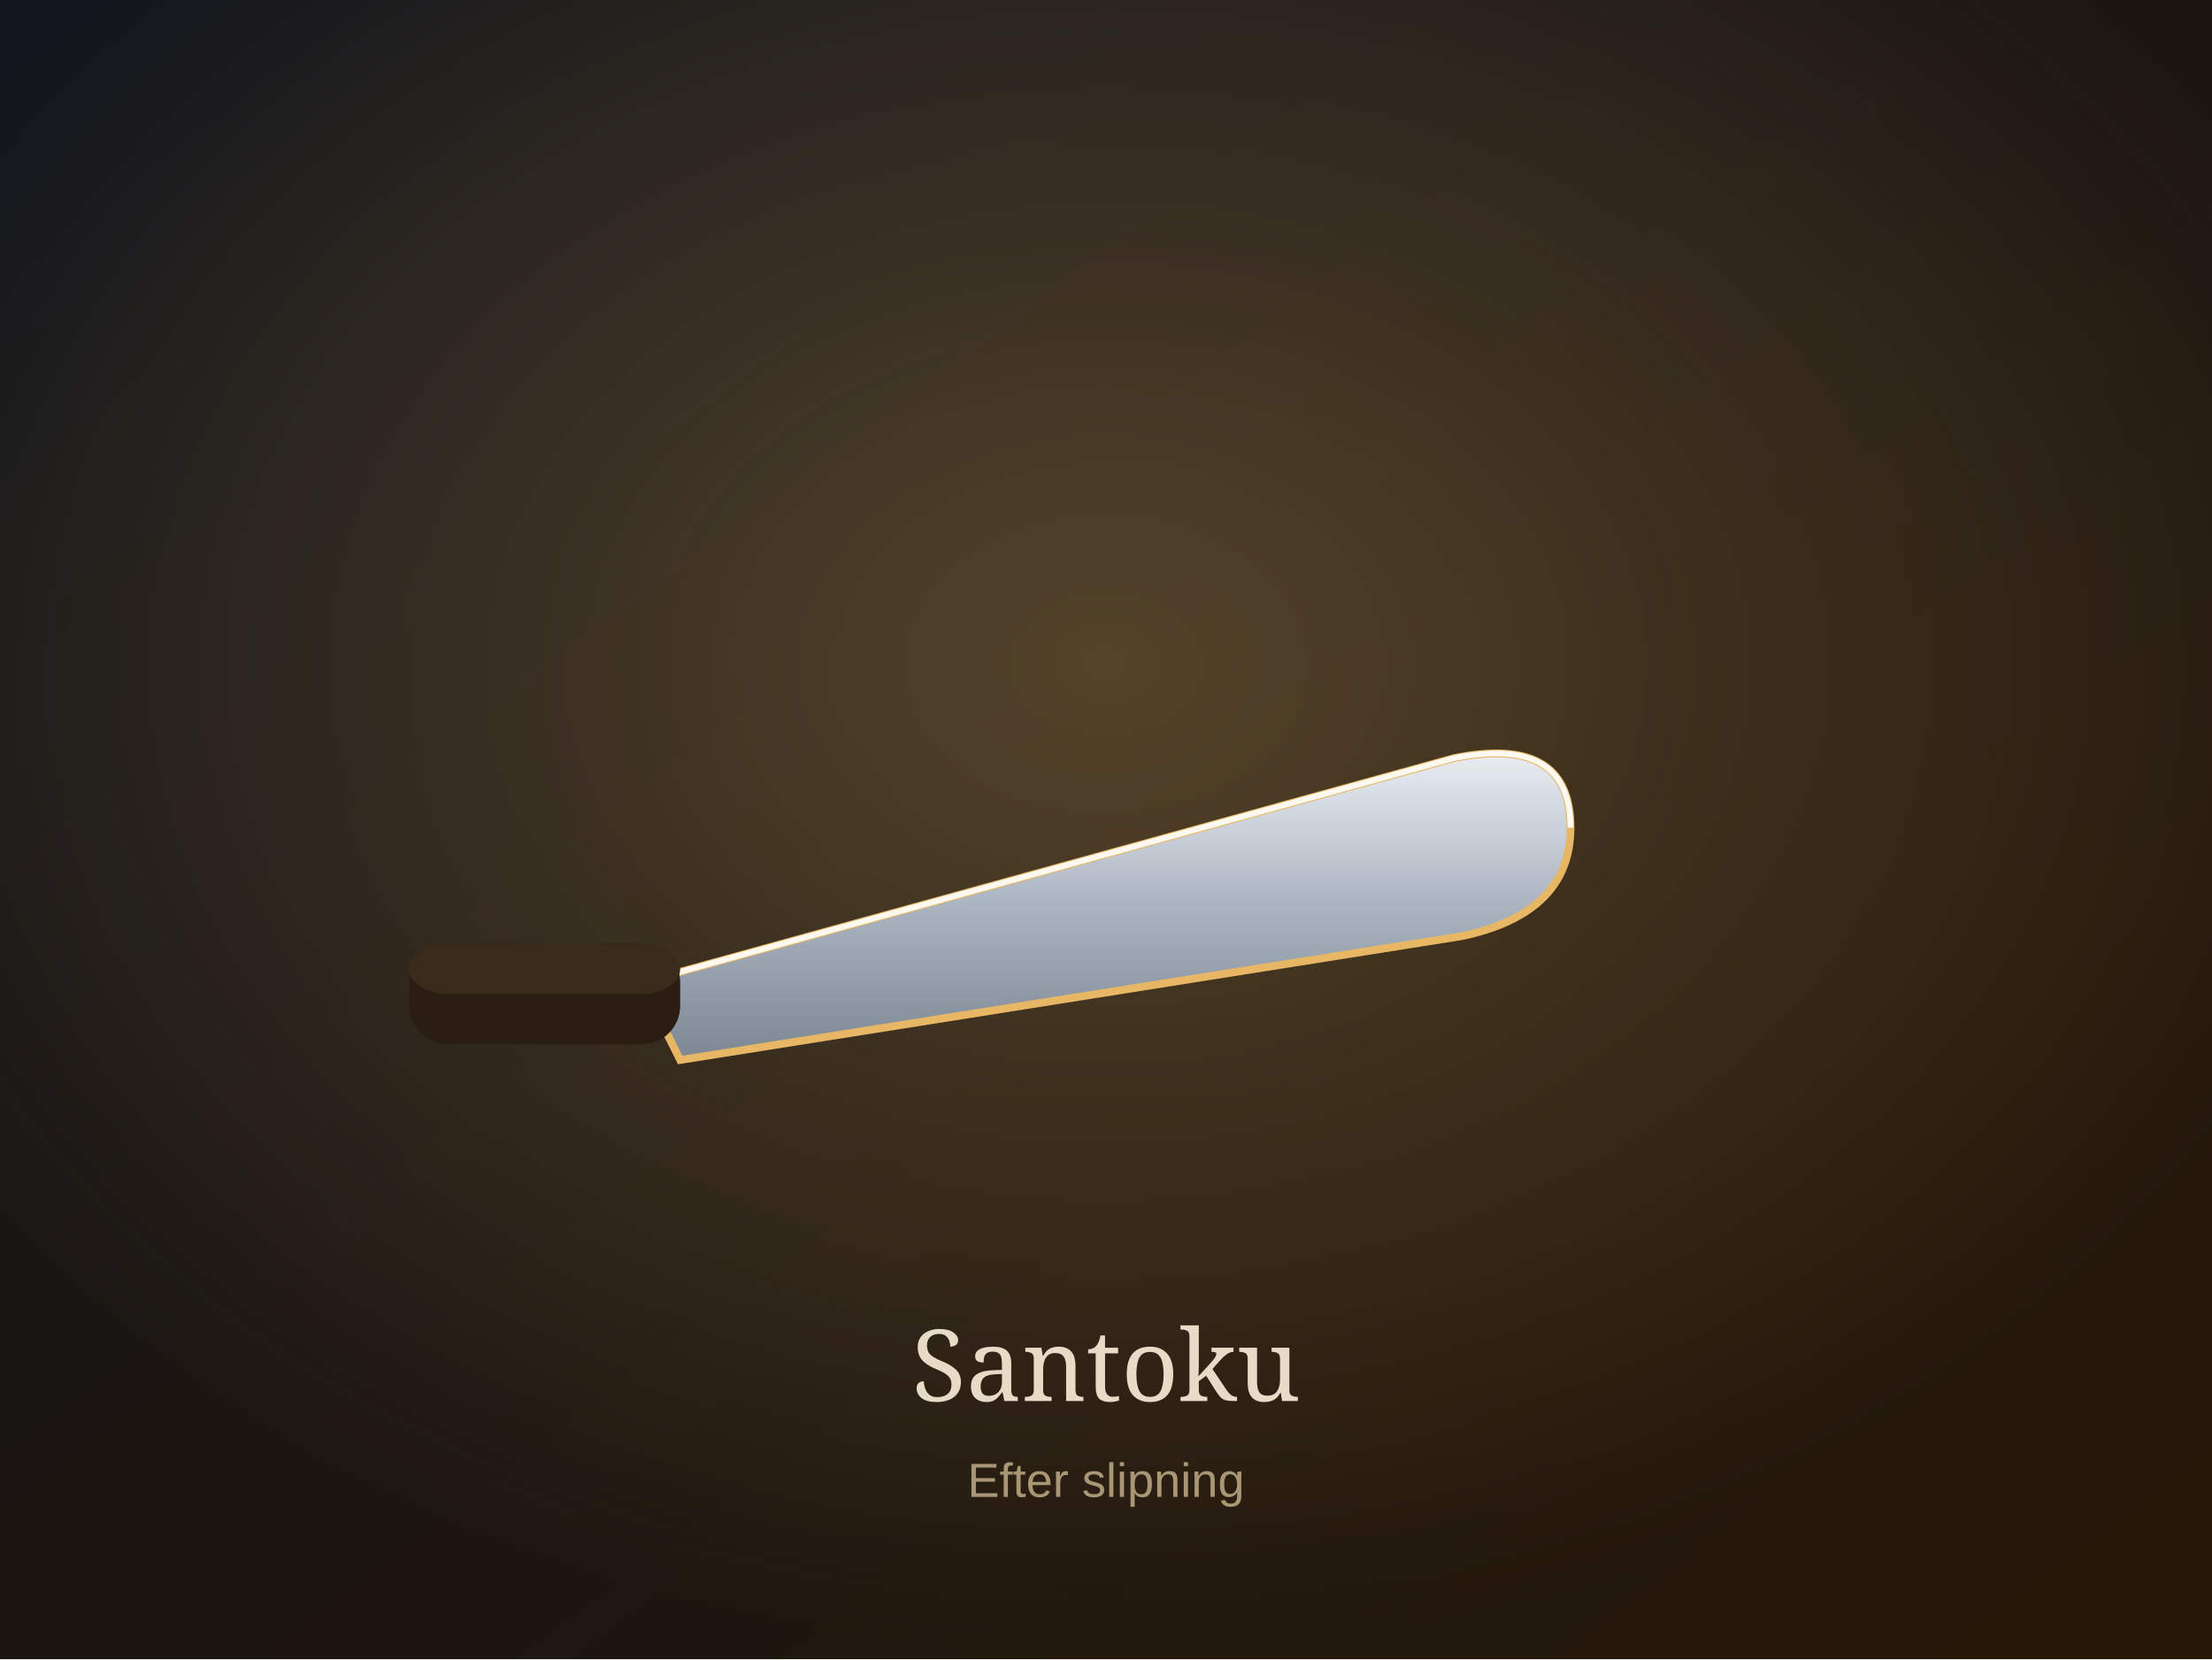
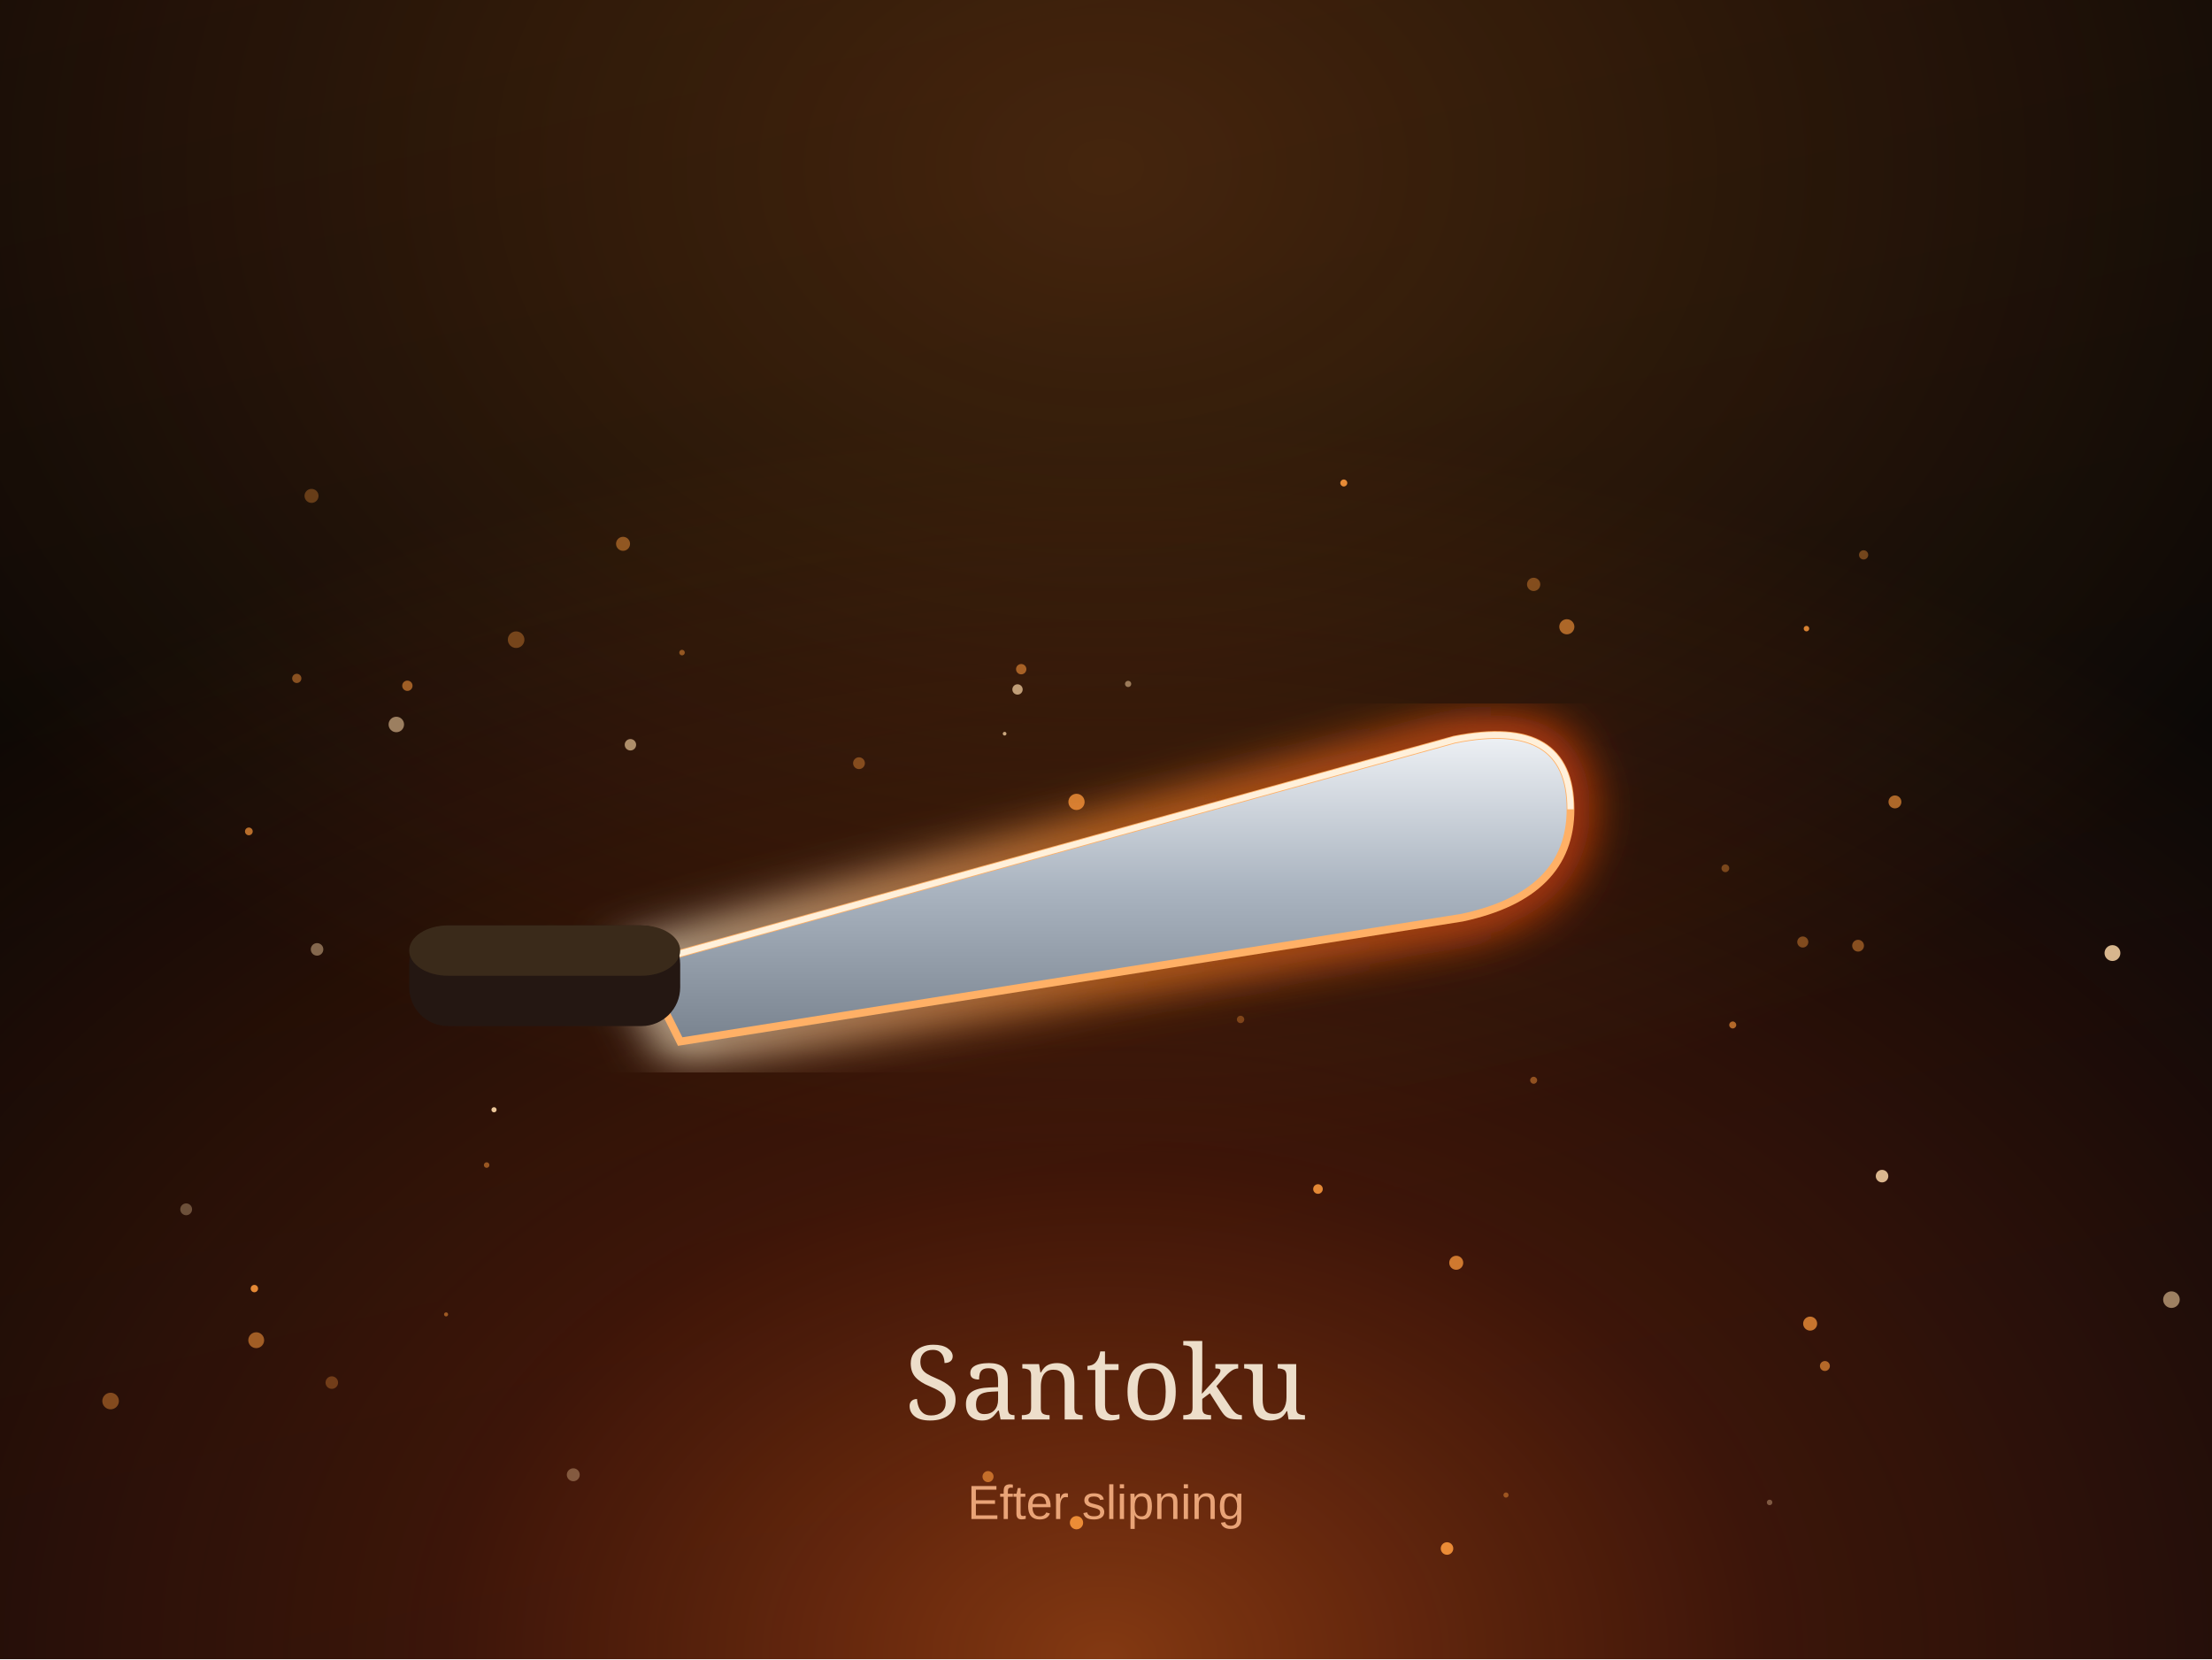
<svg xmlns="http://www.w3.org/2000/svg" viewBox="0 0 1200 900" width="1200" height="900">
  <defs>
-     <linearGradient id="bg" x1="0" y1="0" x2="1" y2="1">
-       <stop offset="0" stop-color="#13161d" />
-       <stop offset="1" stop-color="#241606" />
+     <linearGradient id="bg" x1="0" y1="0" x2="0.3" y2="1">
+       <stop offset="0" stop-color="#140a05" />
+       <stop offset="0.55" stop-color="#0c0805" />
+       <stop offset="1" stop-color="#080709" />
    </linearGradient>
    <linearGradient id="steel" x1="0" y1="0" x2="0" y2="1">
-       <stop offset="0" stop-color="#e9edf2" />
+       <stop offset="0" stop-color="#eef1f5" />
      <stop offset="0.5" stop-color="#aab4c0" />
-       <stop offset="1" stop-color="#7d8794" />
+       <stop offset="1" stop-color="#79838f" />
    </linearGradient>
-     <radialGradient id="glow" cx="0.5" cy="0.4" r="0.6">
-       <stop offset="0" stop-color="#E7B765" stop-opacity="0.28" />
-       <stop offset="1" stop-color="#E7B765" stop-opacity="0" />
+     <linearGradient id="hotedge" x1="0" y1="0" x2="1" y2="0">
+       <stop offset="0" stop-color="#fff3d6" />
+       <stop offset="0.5" stop-color="#ff8a2b" />
+       <stop offset="1" stop-color="#f2480c" />
+     </linearGradient>
+     <radialGradient id="forge" cx="0.5" cy="1" r="0.75">
+       <stop offset="0" stop-color="#ff6a1a" stop-opacity="0.5" />
+       <stop offset="0.4" stop-color="#f2480c" stop-opacity="0.22" />
+       <stop offset="1" stop-color="#f2480c" stop-opacity="0" />
    </radialGradient>
+     <radialGradient id="topglow" cx="0.5" cy="0.1" r="0.6">
+       <stop offset="0" stop-color="#FF8A2B" stop-opacity="0.22" />
+       <stop offset="1" stop-color="#FF8A2B" stop-opacity="0" />
+     </radialGradient>
+     <filter id="soft">
+       <feGaussianBlur stdDeviation="6" />
+     </filter>
  </defs>
  <rect width="1200" height="900" fill="url(#bg)" />
-   <rect width="1200" height="900" fill="url(#glow)" />
-   <g transform="translate(600 470) scale(2.1)">
-     <path d="M-120 30 L90 -28 Q120 -34 120 -10 Q120 12 92 18 L-110 50 Z" fill="url(#steel)" stroke="#E7B765" stroke-width="2" />
-     <path d="M-120 30 L90 -28 Q120 -34 120 -10" fill="none" stroke="#ffffff" stroke-width="1.5" opacity="0.9" />
-     <rect x="-180" y="20" width="70" height="26" rx="10" fill="#2a1d12" />
+   <rect width="1200" height="900" fill="url(#forge)" />
+   <rect width="1200" height="900" fill="url(#topglow)" />
+   <circle cx="338" cy="295" r="3.8" fill="#ff9a3c" opacity="0.48" />
+   <circle cx="817" cy="811" r="1.4" fill="#ff9a3c" opacity="0.44" />
+   <circle cx="980" cy="341" r="1.5" fill="#ff9a3c" opacity="0.82" />
+   <circle cx="990" cy="741" r="2.7" fill="#ff9a3c" opacity="0.63" />
+   <circle cx="832" cy="317" r="3.6" fill="#ff9a3c" opacity="0.41" />
+   <circle cx="180" cy="750" r="3.4" fill="#ff9a3c" opacity="0.31" />
+   <circle cx="264" cy="632" r="1.5" fill="#ff9a3c" opacity="0.50" />
+   <circle cx="536" cy="801" r="3.0" fill="#ff9a3c" opacity="0.62" />
+   <circle cx="936" cy="471" r="2.1" fill="#ff9a3c" opacity="0.38" />
+   <circle cx="161" cy="368" r="2.5" fill="#ff9a3c" opacity="0.47" />
+   <circle cx="729" cy="262" r="1.9" fill="#ff9a3c" opacity="0.88" />
+   <circle cx="448" cy="502" r="3.4" fill="#ff9a3c" opacity="0.83" />
+   <circle cx="280" cy="347" r="4.5" fill="#ff9a3c" opacity="0.36" />
+   <circle cx="1011" cy="301" r="2.5" fill="#ff9a3c" opacity="0.38" />
+   <circle cx="715" cy="645" r="2.6" fill="#ff9a3c" opacity="0.86" />
+   <circle cx="221" cy="372" r="2.8" fill="#ff9a3c" opacity="0.56" />
+   <circle cx="982" cy="718" r="3.8" fill="#ff9a3c" opacity="0.73" />
+   <circle cx="138" cy="699" r="2.0" fill="#ff9a3c" opacity="0.87" />
+   <circle cx="785" cy="840" r="3.4" fill="#ff9a3c" opacity="0.87" />
+   <circle cx="242" cy="713" r="1.1" fill="#ff9a3c" opacity="0.52" />
+   <circle cx="716" cy="464" r="4.1" fill="#ff9a3c" opacity="0.65" />
+   <circle cx="370" cy="354" r="1.5" fill="#ff9a3c" opacity="0.49" />
+   <circle cx="790" cy="685" r="3.8" fill="#ff9a3c" opacity="0.75" />
+   <circle cx="850" cy="340" r="4.1" fill="#ff9a3c" opacity="0.61" />
+   <circle cx="978" cy="511" r="3.0" fill="#ff9a3c" opacity="0.42" />
+   <circle cx="1028" cy="435" r="3.5" fill="#ff9a3c" opacity="0.63" />
+   <circle cx="139" cy="727" r="4.3" fill="#ff9a3c" opacity="0.55" />
+   <circle cx="1008" cy="513" r="3.2" fill="#ff9a3c" opacity="0.46" />
+   <circle cx="554" cy="363" r="2.8" fill="#ff9a3c" opacity="0.56" />
+   <circle cx="584" cy="826" r="3.6" fill="#ff9a3c" opacity="0.87" />
+   <circle cx="60" cy="760" r="4.5" fill="#ff9a3c" opacity="0.42" />
+   <circle cx="169" cy="269" r="3.8" fill="#ff9a3c" opacity="0.32" />
+   <circle cx="584" cy="435" r="4.4" fill="#ff9a3c" opacity="0.76" />
+   <circle cx="135" cy="451" r="2.1" fill="#ff9a3c" opacity="0.68" />
+   <circle cx="673" cy="553" r="2.0" fill="#ff9a3c" opacity="0.34" />
+   <circle cx="940" cy="556" r="1.9" fill="#ff9a3c" opacity="0.64" />
+   <circle cx="832" cy="586" r="1.9" fill="#ff9a3c" opacity="0.46" />
+   <circle cx="466" cy="414" r="3.2" fill="#ff9a3c" opacity="0.40" />
+   <circle cx="960" cy="815" r="1.5" fill="#ffd9a8" opacity="0.35" />
+   <circle cx="1178" cy="705" r="4.5" fill="#ffd9a8" opacity="0.56" />
+   <circle cx="311" cy="800" r="3.5" fill="#ffd9a8" opacity="0.34" />
+   <circle cx="342" cy="404" r="3.1" fill="#ffd9a8" opacity="0.61" />
+   <circle cx="545" cy="398" r="1.0" fill="#ffd9a8" opacity="0.74" />
+   <circle cx="552" cy="374" r="2.8" fill="#ffd9a8" opacity="0.69" />
+   <circle cx="612" cy="371" r="1.7" fill="#ffd9a8" opacity="0.50" />
+   <circle cx="268" cy="602" r="1.4" fill="#ffd9a8" opacity="0.90" />
+   <circle cx="215" cy="393" r="4.2" fill="#ffd9a8" opacity="0.55" />
+   <circle cx="172" cy="515" r="3.4" fill="#ffd9a8" opacity="0.44" />
+   <circle cx="1146" cy="517" r="4.3" fill="#ffd9a8" opacity="0.83" />
+   <circle cx="101" cy="656" r="3.2" fill="#ffd9a8" opacity="0.32" />
+   <circle cx="1021" cy="638" r="3.4" fill="#ffd9a8" opacity="0.83" />
+   <circle cx="380" cy="543" r="1.7" fill="#ffd9a8" opacity="0.34" />
+   <g transform="translate(600 460) scale(2.1)">
+     <path d="M-120 30 L90 -28 Q120 -34 120 -10 Q120 12 92 18 L-110 50 Z" fill="none" stroke="url(#hotedge)" stroke-width="10" opacity="0.85" filter="url(#soft)" />
+     <path d="M-120 30 L90 -28 Q120 -34 120 -10 Q120 12 92 18 L-110 50 Z" fill="url(#steel)" stroke="#ffb066" stroke-width="2" />
+     <path d="M-120 30 L90 -28 Q120 -34 120 -10" fill="none" stroke="#fff3e0" stroke-width="1.6" opacity="0.95" />
+     <rect x="-180" y="20" width="70" height="26" rx="10" fill="#241712" />
    <rect x="-180" y="20" width="70" height="13" rx="10" fill="#3a2a1a" />
  </g>
-   <text x="600" y="760" text-anchor="middle" font-family="Georgia, serif" font-size="54" fill="#f4ead6" opacity="0.92">Santoku</text>
-   <text x="600" y="812" text-anchor="middle" font-family="Arial, sans-serif" font-size="26" fill="#c9b48f" opacity="0.8">Efter slipning</text>
+   <text x="600" y="770" text-anchor="middle" font-family="Georgia, serif" font-size="56" fill="#f6ead6" opacity="0.94">Santoku</text>
+   <text x="600" y="824" text-anchor="middle" font-family="Arial, sans-serif" font-size="26" fill="#ffb98a" opacity="0.85">Efter slipning</text>
</svg>
